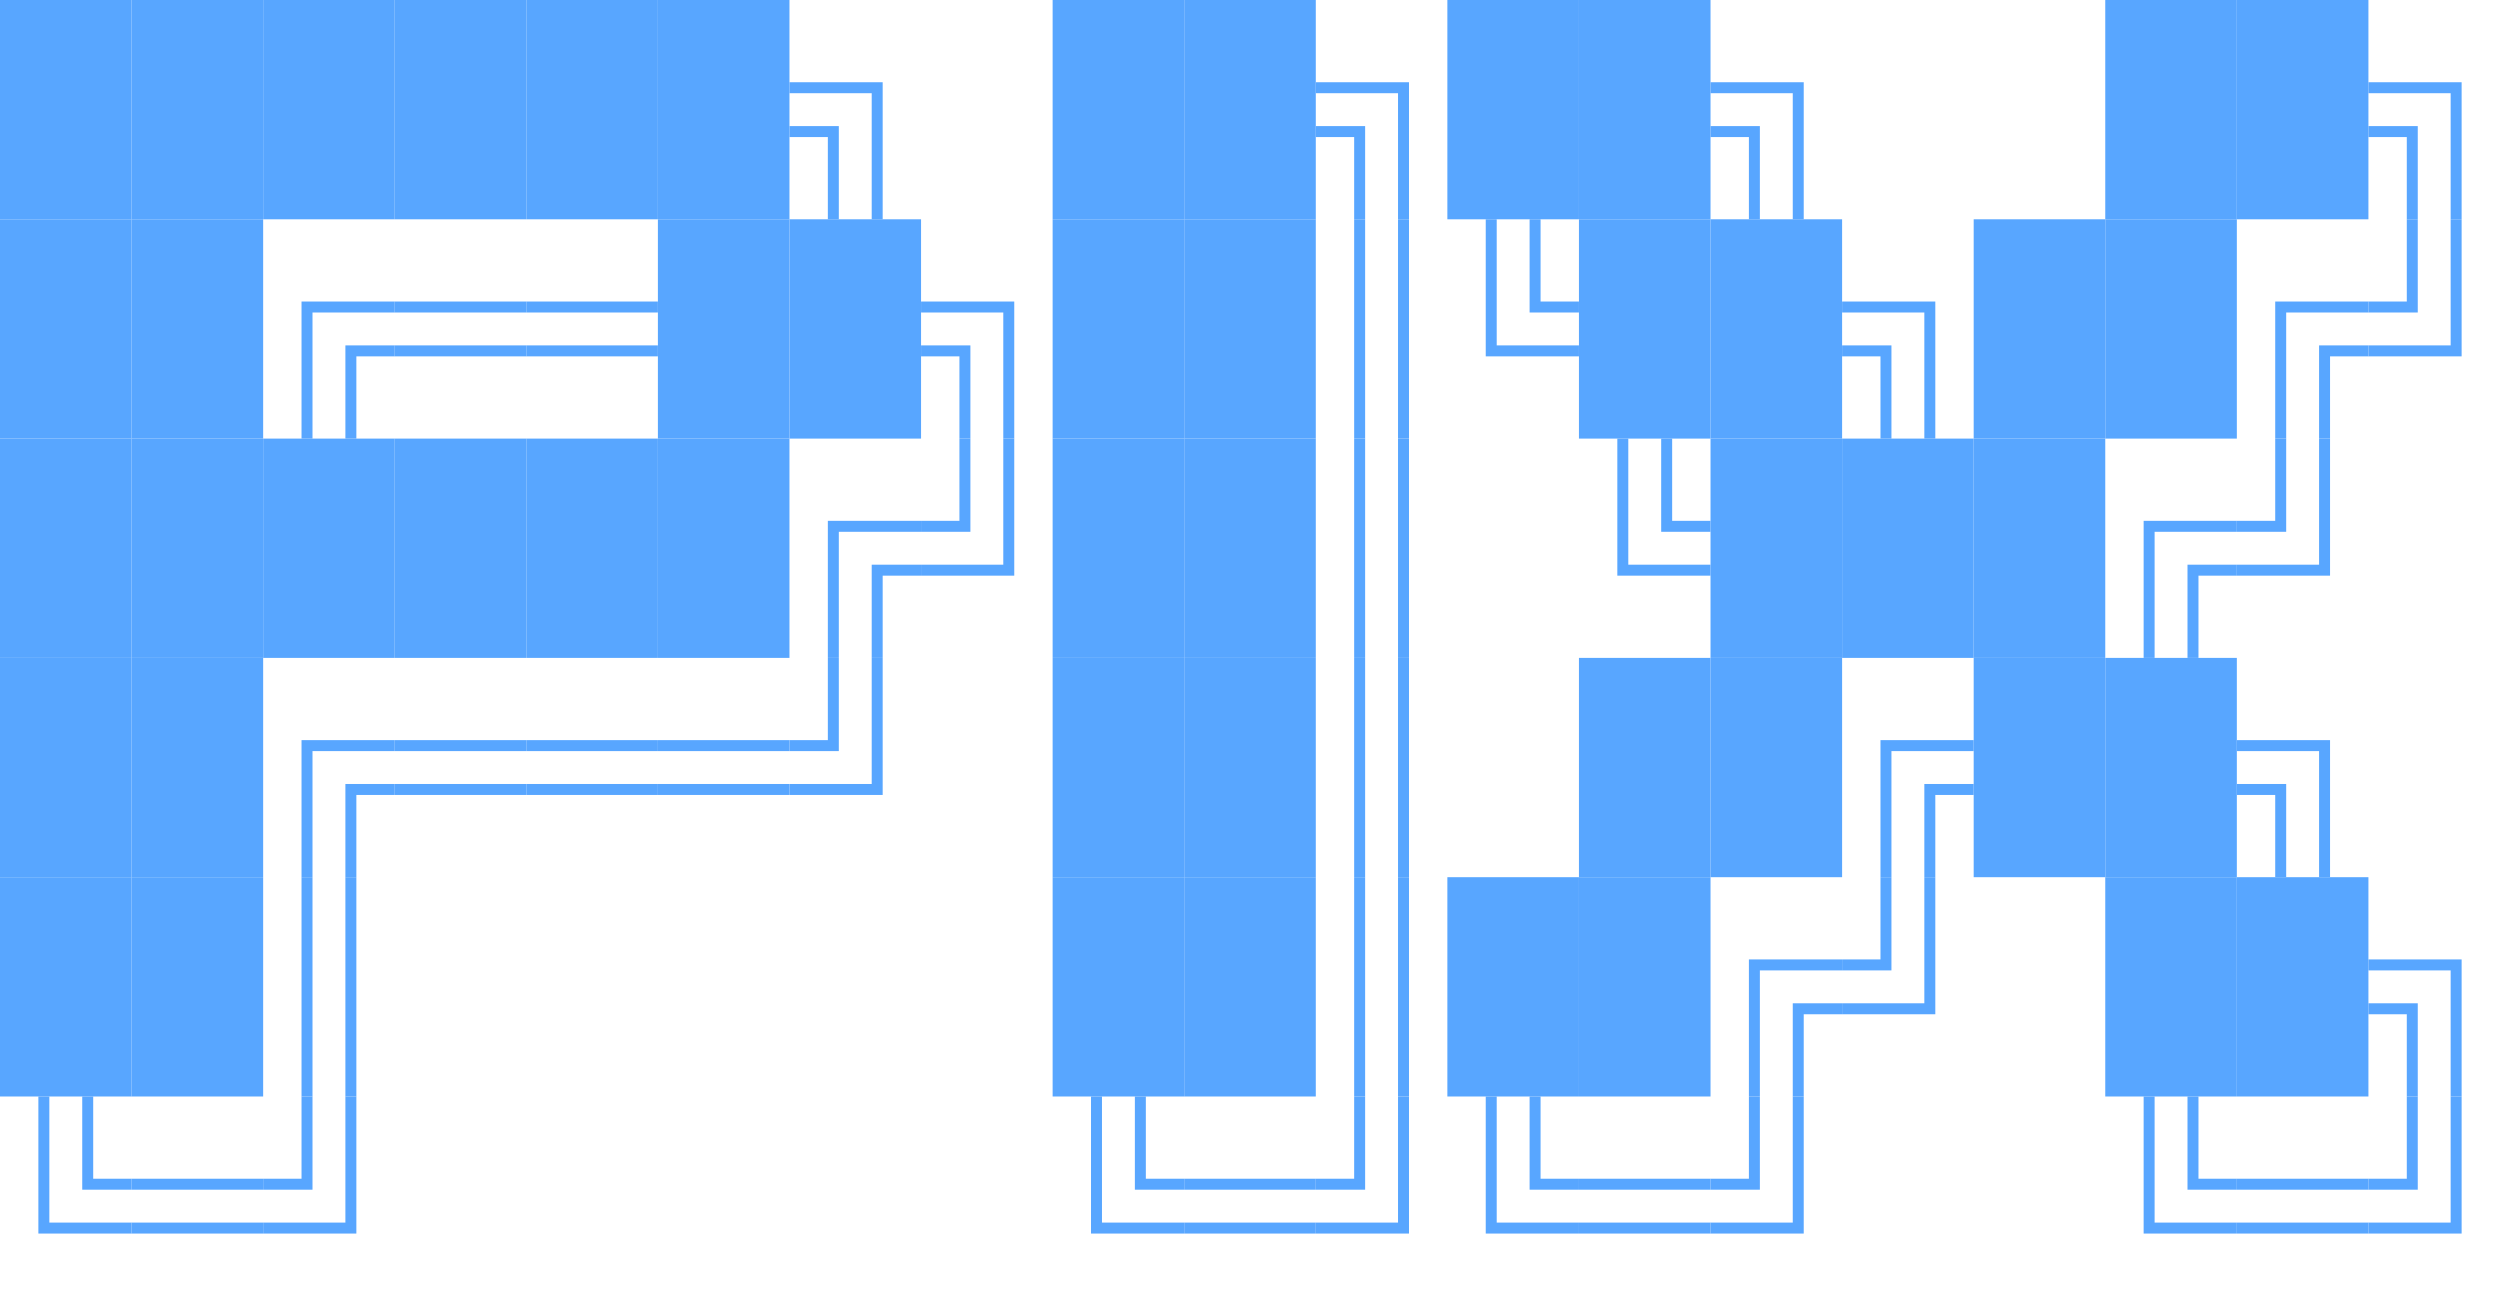
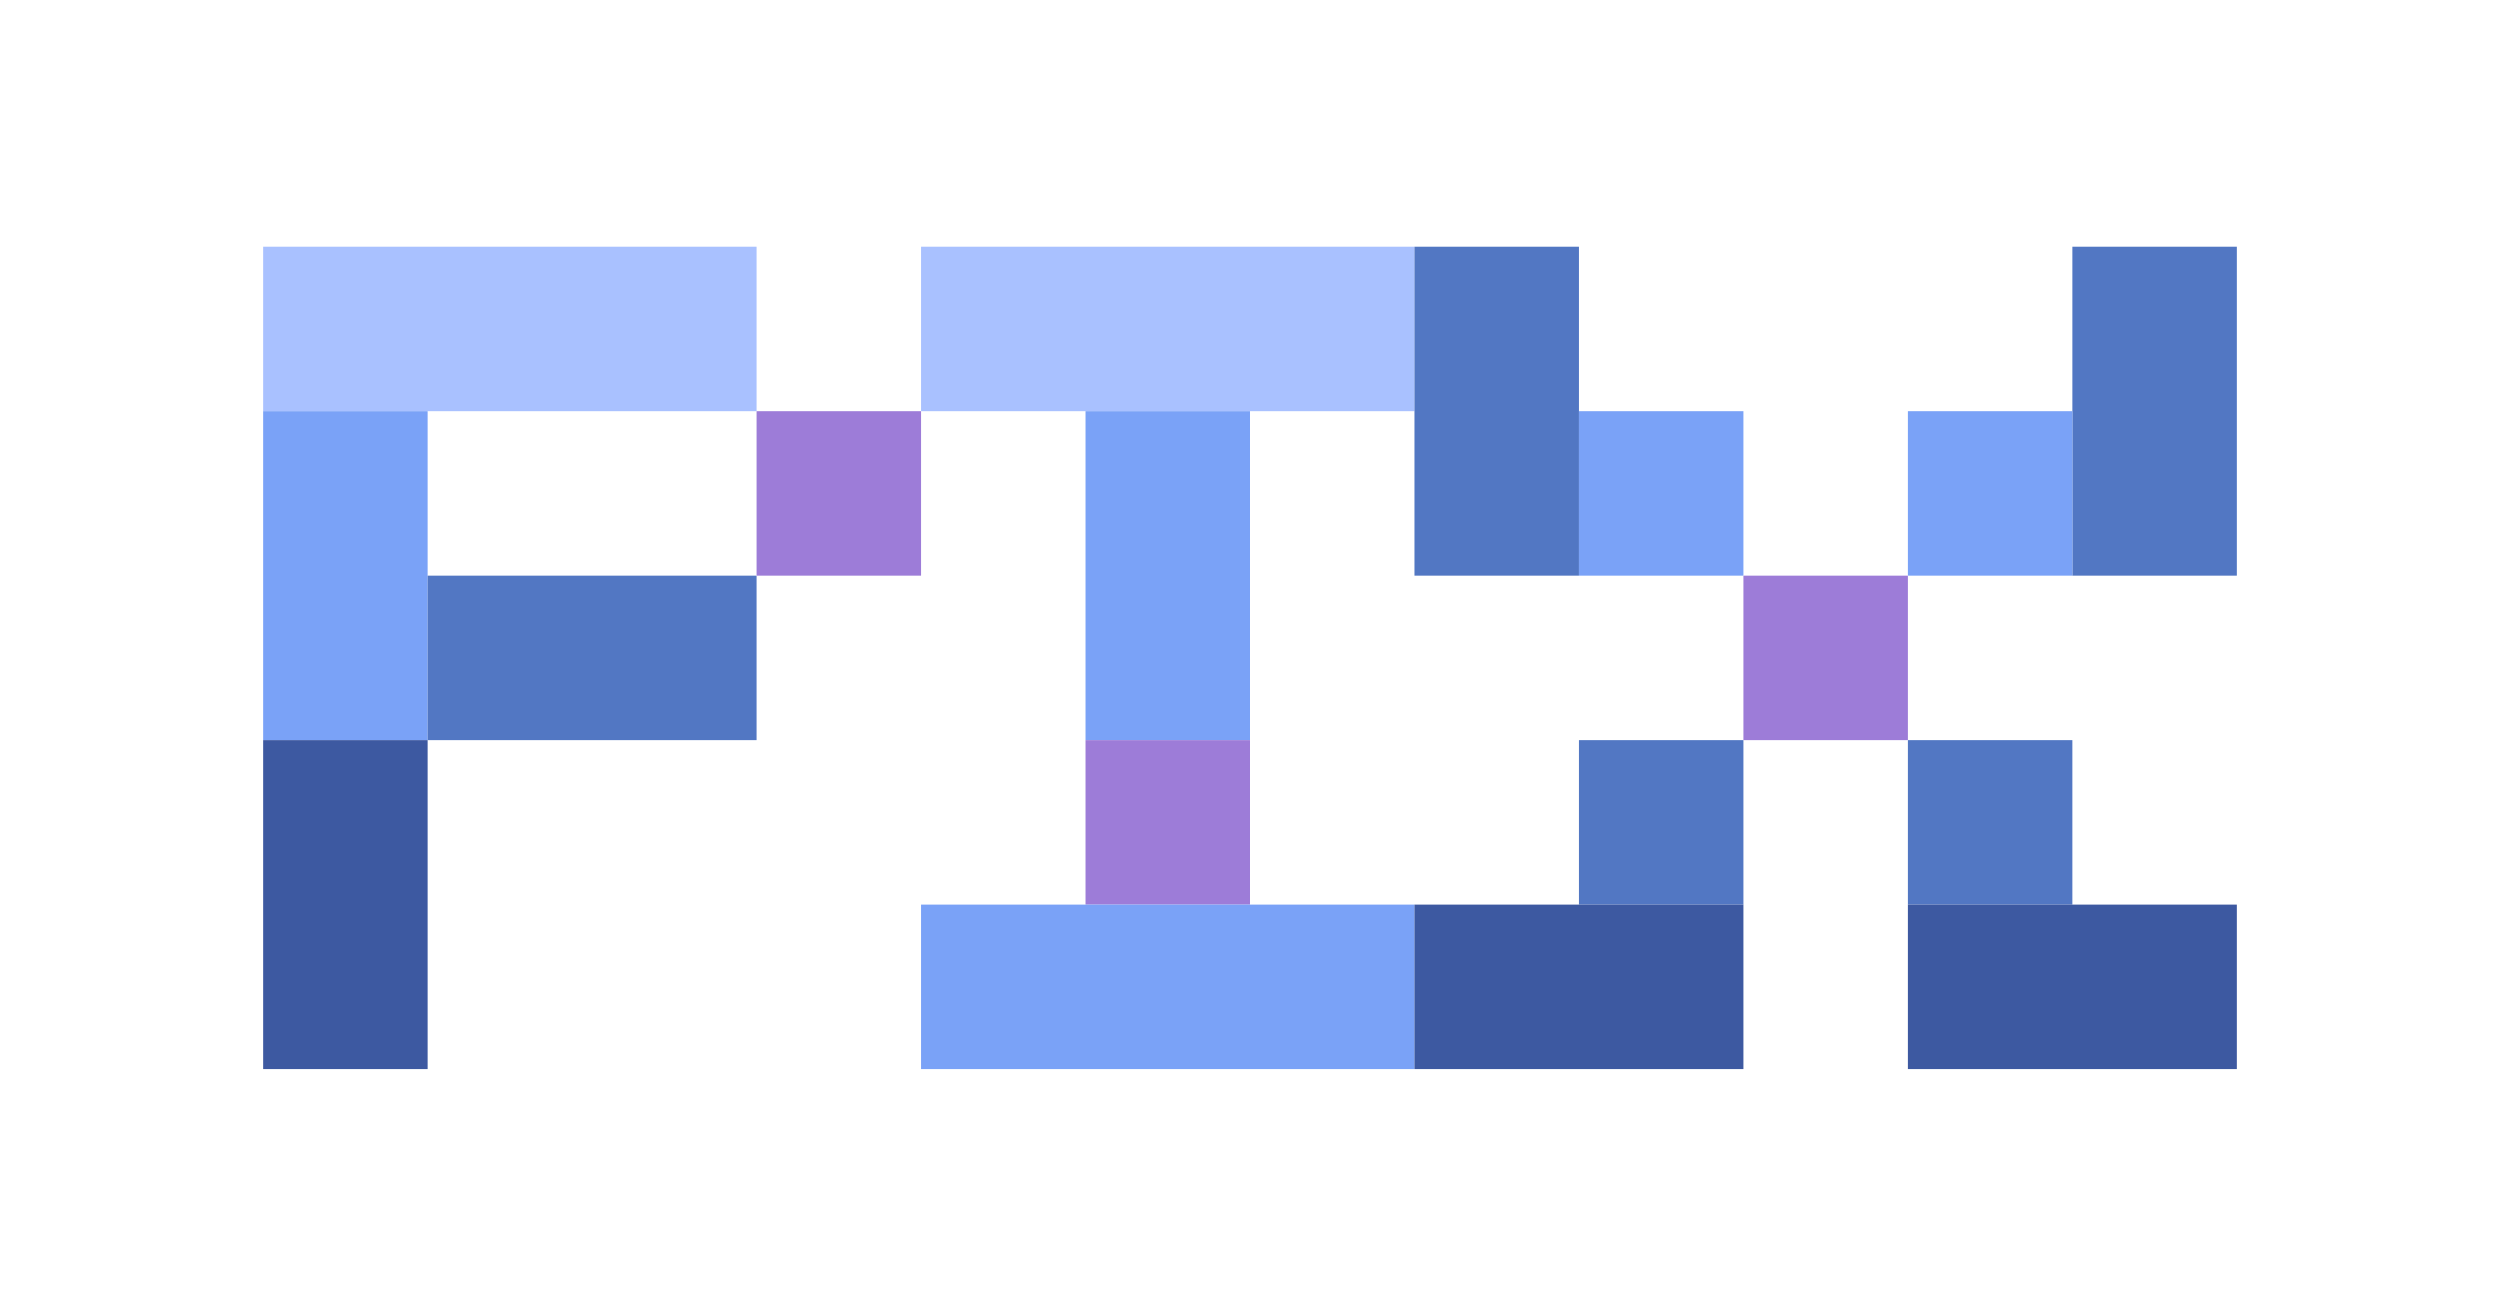
- <svg xmlns="http://www.w3.org/2000/svg" width="304" height="160" viewBox="0 0 228 120" role="img" aria-labelledby="title">
-   <g fill="#58a6ff">
-     <rect x="0" y="0" width="12" height="20" />
-     <rect x="12" y="0" width="12" height="20" />
-     <rect x="24" y="0" width="12" height="20" />
-     <rect x="36" y="0" width="12" height="20" />
-     <rect x="48" y="0" width="12" height="20" />
-     <rect x="60" y="0" width="12" height="20" />
-     <path transform="translate(72 0)" d="M0 8H8V20M0 12H4V20" fill="none" stroke="#58a6ff" stroke-width="1" />
-     <rect x="96" y="0" width="12" height="20" />
-     <rect x="108" y="0" width="12" height="20" />
-     <path transform="translate(120 0)" d="M0 8H8V20M0 12H4V20" fill="none" stroke="#58a6ff" stroke-width="1" />
-     <rect x="132" y="0" width="12" height="20" />
-     <rect x="144" y="0" width="12" height="20" />
-     <path transform="translate(156 0)" d="M0 8H8V20M0 12H4V20" fill="none" stroke="#58a6ff" stroke-width="1" />
-     <rect x="192" y="0" width="12" height="20" />
-     <rect x="204" y="0" width="12" height="20" />
-     <path transform="translate(216 0)" d="M0 8H8V20M0 12H4V20" fill="none" stroke="#58a6ff" stroke-width="1" />
-     <rect x="0" y="20" width="12" height="20" />
-     <rect x="12" y="20" width="12" height="20" />
-     <path transform="translate(24 20)" d="M12 8H4V20M12 12H8V20" fill="none" stroke="#58a6ff" stroke-width="1" />
-     <path transform="translate(36 20)" d="M0 8H12M0 12H12" fill="none" stroke="#58a6ff" stroke-width="1" />
-     <path transform="translate(48 20)" d="M0 8H12M0 12H12" fill="none" stroke="#58a6ff" stroke-width="1" />
-     <rect x="60" y="20" width="12" height="20" />
-     <rect x="72" y="20" width="12" height="20" />
-     <path transform="translate(84 20)" d="M0 8H8V20M0 12H4V20" fill="none" stroke="#58a6ff" stroke-width="1" />
-     <rect x="96" y="20" width="12" height="20" />
-     <rect x="108" y="20" width="12" height="20" />
-     <path transform="translate(120 20)" d="M4 0V20M8 0V20" fill="none" stroke="#58a6ff" stroke-width="1" />
-     <path transform="translate(132 20)" d="M4 0V12H12M8 0V8H12" fill="none" stroke="#58a6ff" stroke-width="1" />
-     <rect x="144" y="20" width="12" height="20" />
-     <rect x="156" y="20" width="12" height="20" />
-     <path transform="translate(168 20)" d="M0 8H8V20M0 12H4V20" fill="none" stroke="#58a6ff" stroke-width="1" />
-     <rect x="180" y="20" width="12" height="20" />
-     <rect x="192" y="20" width="12" height="20" />
-     <path transform="translate(204 20)" d="M12 8H4V20M12 12H8V20" fill="none" stroke="#58a6ff" stroke-width="1" />
-     <path transform="translate(216 20)" d="M8 0V12H0M4 0V8H0" fill="none" stroke="#58a6ff" stroke-width="1" />
-     <rect x="0" y="40" width="12" height="20" />
-     <rect x="12" y="40" width="12" height="20" />
-     <rect x="24" y="40" width="12" height="20" />
-     <rect x="36" y="40" width="12" height="20" />
-     <rect x="48" y="40" width="12" height="20" />
-     <rect x="60" y="40" width="12" height="20" />
-     <path transform="translate(72 40)" d="M12 8H4V20M12 12H8V20" fill="none" stroke="#58a6ff" stroke-width="1" />
-     <path transform="translate(84 40)" d="M8 0V12H0M4 0V8H0" fill="none" stroke="#58a6ff" stroke-width="1" />
-     <rect x="96" y="40" width="12" height="20" />
-     <rect x="108" y="40" width="12" height="20" />
-     <path transform="translate(120 40)" d="M4 0V20M8 0V20" fill="none" stroke="#58a6ff" stroke-width="1" />
-     <path transform="translate(144 40)" d="M4 0V12H12M8 0V8H12" fill="none" stroke="#58a6ff" stroke-width="1" />
-     <rect x="156" y="40" width="12" height="20" />
-     <rect x="168" y="40" width="12" height="20" />
-     <rect x="180" y="40" width="12" height="20" />
-     <path transform="translate(192 40)" d="M12 8H4V20M12 12H8V20" fill="none" stroke="#58a6ff" stroke-width="1" />
-     <path transform="translate(204 40)" d="M8 0V12H0M4 0V8H0" fill="none" stroke="#58a6ff" stroke-width="1" />
-     <rect x="0" y="60" width="12" height="20" />
-     <rect x="12" y="60" width="12" height="20" />
-     <path transform="translate(24 60)" d="M12 8H4V20M12 12H8V20" fill="none" stroke="#58a6ff" stroke-width="1" />
-     <path transform="translate(36 60)" d="M0 8H12M0 12H12" fill="none" stroke="#58a6ff" stroke-width="1" />
-     <path transform="translate(48 60)" d="M0 8H12M0 12H12" fill="none" stroke="#58a6ff" stroke-width="1" />
-     <path transform="translate(60 60)" d="M0 8H12M0 12H12" fill="none" stroke="#58a6ff" stroke-width="1" />
-     <path transform="translate(72 60)" d="M8 0V12H0M4 0V8H0" fill="none" stroke="#58a6ff" stroke-width="1" />
-     <rect x="96" y="60" width="12" height="20" />
-     <rect x="108" y="60" width="12" height="20" />
-     <path transform="translate(120 60)" d="M4 0V20M8 0V20" fill="none" stroke="#58a6ff" stroke-width="1" />
-     <rect x="144" y="60" width="12" height="20" />
-     <rect x="156" y="60" width="12" height="20" />
-     <path transform="translate(168 60)" d="M12 8H4V20M12 12H8V20" fill="none" stroke="#58a6ff" stroke-width="1" />
-     <rect x="180" y="60" width="12" height="20" />
-     <rect x="192" y="60" width="12" height="20" />
-     <path transform="translate(204 60)" d="M0 8H8V20M0 12H4V20" fill="none" stroke="#58a6ff" stroke-width="1" />
-     <rect x="0" y="80" width="12" height="20" />
-     <rect x="12" y="80" width="12" height="20" />
-     <path transform="translate(24 80)" d="M4 0V20M8 0V20" fill="none" stroke="#58a6ff" stroke-width="1" />
-     <rect x="96" y="80" width="12" height="20" />
-     <rect x="108" y="80" width="12" height="20" />
-     <path transform="translate(120 80)" d="M4 0V20M8 0V20" fill="none" stroke="#58a6ff" stroke-width="1" />
-     <rect x="132" y="80" width="12" height="20" />
-     <rect x="144" y="80" width="12" height="20" />
-     <path transform="translate(156 80)" d="M12 8H4V20M12 12H8V20" fill="none" stroke="#58a6ff" stroke-width="1" />
-     <path transform="translate(168 80)" d="M8 0V12H0M4 0V8H0" fill="none" stroke="#58a6ff" stroke-width="1" />
-     <rect x="192" y="80" width="12" height="20" />
-     <rect x="204" y="80" width="12" height="20" />
-     <path transform="translate(216 80)" d="M0 8H8V20M0 12H4V20" fill="none" stroke="#58a6ff" stroke-width="1" />
-     <path transform="translate(0 100)" d="M4 0V12H12M8 0V8H12" fill="none" stroke="#58a6ff" stroke-width="1" />
-     <path transform="translate(12 100)" d="M0 8H12M0 12H12" fill="none" stroke="#58a6ff" stroke-width="1" />
-     <path transform="translate(24 100)" d="M8 0V12H0M4 0V8H0" fill="none" stroke="#58a6ff" stroke-width="1" />
-     <path transform="translate(96 100)" d="M4 0V12H12M8 0V8H12" fill="none" stroke="#58a6ff" stroke-width="1" />
-     <path transform="translate(108 100)" d="M0 8H12M0 12H12" fill="none" stroke="#58a6ff" stroke-width="1" />
-     <path transform="translate(120 100)" d="M8 0V12H0M4 0V8H0" fill="none" stroke="#58a6ff" stroke-width="1" />
-     <path transform="translate(132 100)" d="M4 0V12H12M8 0V8H12" fill="none" stroke="#58a6ff" stroke-width="1" />
-     <path transform="translate(144 100)" d="M0 8H12M0 12H12" fill="none" stroke="#58a6ff" stroke-width="1" />
-     <path transform="translate(156 100)" d="M8 0V12H0M4 0V8H0" fill="none" stroke="#58a6ff" stroke-width="1" />
-     <path transform="translate(192 100)" d="M4 0V12H12M8 0V8H12" fill="none" stroke="#58a6ff" stroke-width="1" />
-     <path transform="translate(204 100)" d="M0 8H12M0 12H12" fill="none" stroke="#58a6ff" stroke-width="1" />
-     <path transform="translate(216 100)" d="M8 0V12H0M4 0V8H0" fill="none" stroke="#58a6ff" stroke-width="1" />
+ <svg xmlns="http://www.w3.org/2000/svg" width="304" height="160" viewBox="0 0 304 160" role="img" aria-labelledby="title">
+   <g transform="translate(32 30)">
+     <rect x="0" y="0" width="60" height="20" fill="#a9c1ff" />
+     <rect x="0" y="20" width="20" height="40" fill="#7aa2f7" />
+     <rect x="20" y="40" width="40" height="20" fill="#5277c3" />
+     <rect x="60" y="20" width="20" height="20" fill="#9d7cd8" />
+     <rect x="0" y="60" width="20" height="40" fill="#3d59a1" />
+     <rect x="80" y="0" width="60" height="20" fill="#a9c1ff" />
+     <rect x="100" y="20" width="20" height="40" fill="#7aa2f7" />
+     <rect x="100" y="60" width="20" height="20" fill="#9d7cd8" />
+     <rect x="80" y="80" width="60" height="20" fill="#7aa2f7" />
+     <rect x="140" y="0" width="20" height="40" fill="#5277c3" />
+     <rect x="160" y="20" width="20" height="20" fill="#7aa2f7" />
+     <rect x="220" y="0" width="20" height="40" fill="#5277c3" />
+     <rect x="200" y="20" width="20" height="20" fill="#7aa2f7" />
+     <rect x="180" y="40" width="20" height="20" fill="#9d7cd8" />
+     <rect x="160" y="60" width="20" height="20" fill="#5277c3" />
+     <rect x="200" y="60" width="20" height="20" fill="#5277c3" />
+     <rect x="140" y="80" width="40" height="20" fill="#3d59a1" />
+     <rect x="200" y="80" width="40" height="20" fill="#3d59a1" />
  </g>
</svg>
